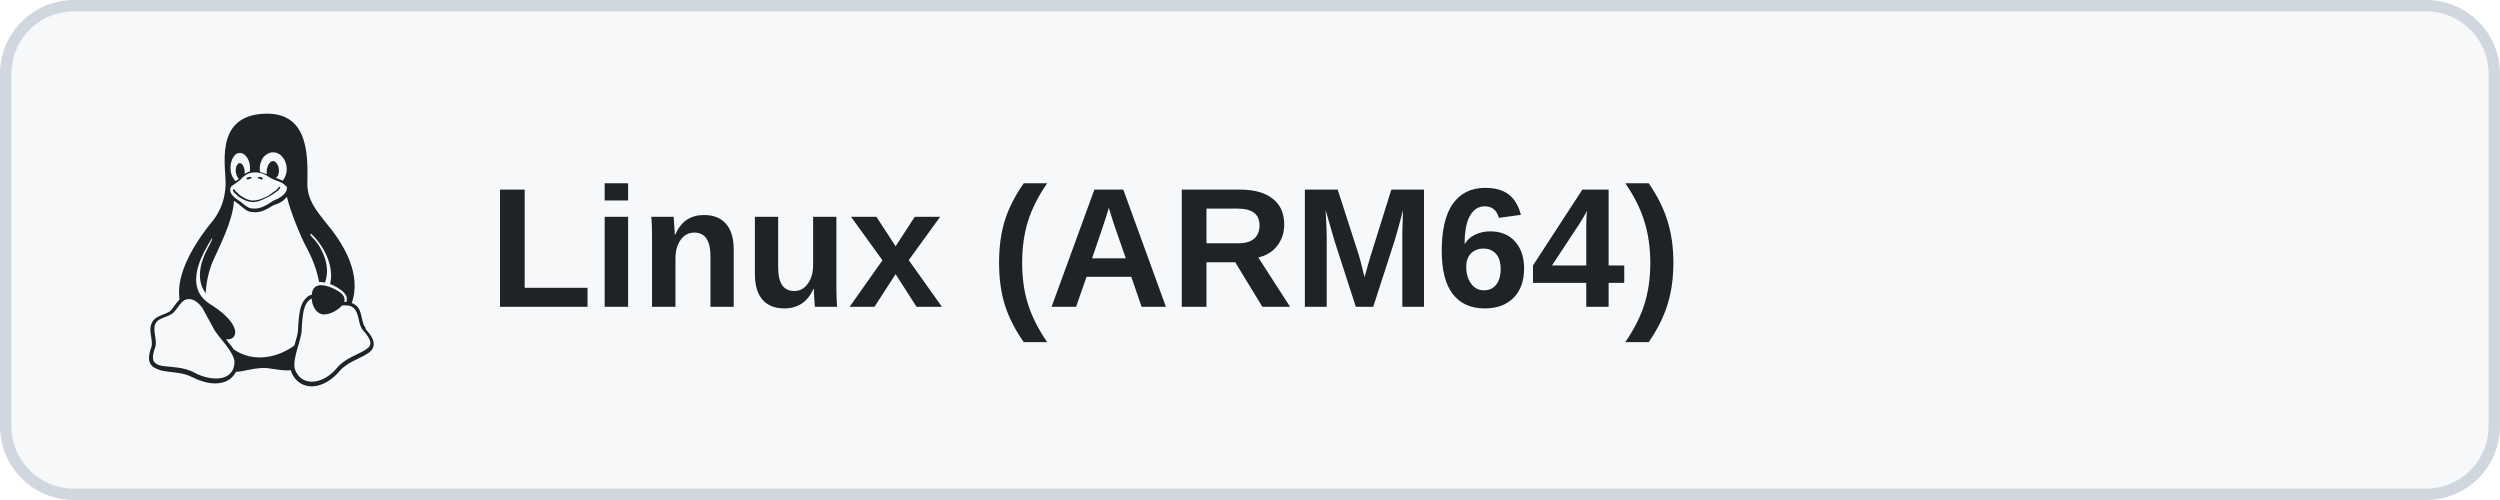
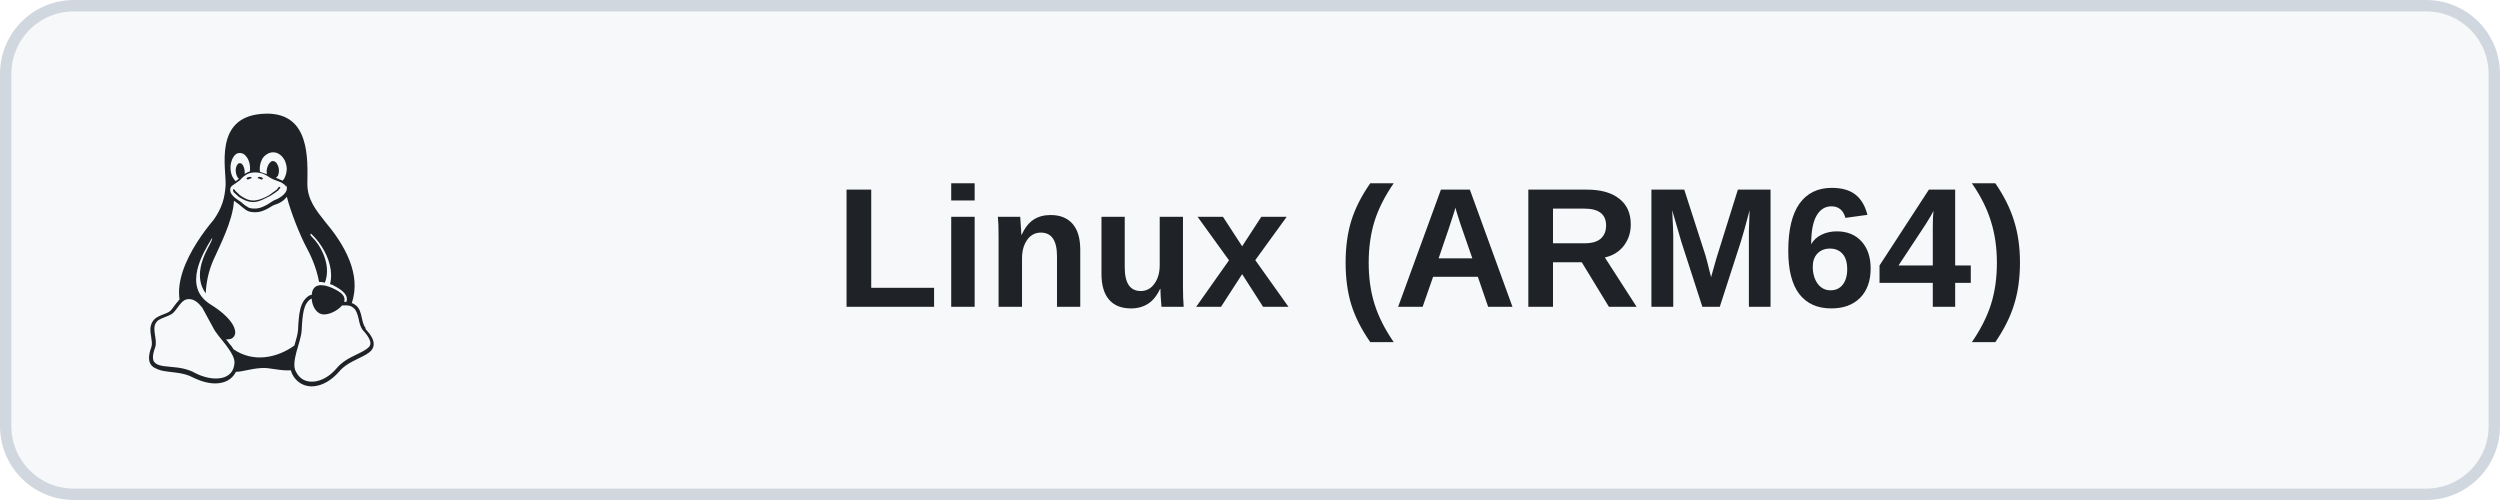
<svg xmlns="http://www.w3.org/2000/svg" width="220" height="44" viewBox="0 0 220 44">
  <rect x=".5" y=".5" width="219" height="43" rx="6" fill="#f6f8fa" stroke="#d0d7de" />
  <path fill="#1f2328" transform="translate(11 10)" d="M12.504 0c-.155 0-.315.008-.48.021-4.226.333-3.105 4.807-3.17 6.298-.076 1.092-.3 1.953-1.05 3.02-.885 1.051-2.127 2.75-2.716 4.521-.278.832-.41 1.684-.287 2.489a.424.424 0 00-.11.135c-.26.268-.45.6-.663.839-.199.199-.485.267-.797.4-.313.136-.658.269-.864.68-.09.189-.136.394-.132.602 0 .199.027.4.055.536.058.399.116.728.04.97-.249.68-.28 1.145-.106 1.484.174.334.535.47.94.601.81.2 1.91.135 2.774.6.926.466 1.866.67 2.616.47.526-.116.97-.464 1.208-.946.587-.003 1.23-.269 2.26-.334.699-.058 1.574.267 2.577.2.025.134.063.198.114.333l.003.003c.391.778 1.113 1.132 1.884 1.071.771-.06 1.592-.536 2.257-1.306.631-.765 1.683-1.084 2.378-1.503.348-.199.629-.469.649-.853.023-.4-.2-.811-.714-1.376v-.097l-.003-.003c-.17-.2-.25-.535-.338-.926-.085-.401-.182-.786-.492-1.046h-.003c-.059-.054-.123-.067-.188-.135a.357.357 0 00-.19-.064c.431-1.278.264-2.55-.173-3.694-.533-1.41-1.465-2.638-2.175-3.483-.796-1.005-1.576-1.957-1.56-3.368.026-2.152.236-6.133-3.544-6.139zm.529 3.405h.013c.213 0 .396.062.584.198.19.135.33.332.438.533.105.259.158.459.166.724 0-.02.006-.04.006-.06v.105a.086.086 0 01-.004-.021l-.004-.024a1.807 1.807 0 01-.15.706.953.953 0 01-.213.335.71.71 0 00-.088-.042c-.104-.045-.198-.064-.284-.133a1.312 1.312 0 00-.22-.066c.05-.06.146-.133.183-.198.053-.128.082-.264.088-.402v-.02a1.21 1.21 0 00-.061-.4c-.045-.134-.101-.2-.183-.333-.084-.066-.167-.132-.267-.132h-.016c-.093 0-.176.03-.262.132a.8.8 0 00-.205.334 1.18 1.18 0 00-.09.4v.019c.002.089.008.179.02.267-.193-.067-.438-.135-.607-.202a1.635 1.635 0 01-.018-.2v-.02a1.772 1.772 0 01.15-.768c.082-.22.232-.406.43-.533a.985.985 0 01.594-.2zm-2.962.059h.036c.142 0 .27.048.399.135.146.129.264.288.344.465.09.199.14.4.153.667v.004c.007.134.006.2-.002.266v.08c-.03.007-.056.018-.083.024-.152.055-.274.135-.393.2.012-.09.013-.18.003-.267v-.015c-.012-.133-.04-.2-.082-.333a.613.613 0 00-.166-.267.248.248 0 00-.183-.064h-.021c-.071.006-.13.04-.186.132a.552.552 0 00-.12.27.944.944 0 00-.023.33v.015c.012.135.037.2.08.334.046.134.098.2.166.268.01.009.02.018.034.024-.07.057-.117.07-.176.136a.304.304 0 01-.131.068 2.62 2.62 0 01-.275-.402 1.772 1.772 0 01-.155-.667 1.759 1.759 0 01.08-.668 1.43 1.43 0 01.283-.535c.128-.133.26-.2.418-.2zm1.37 1.706c.332 0 .733.065 1.216.399.293.2.523.269 1.052.468h.003c.255.136.405.266.478.399v-.131a.571.571 0 01.016.47c-.123.31-.516.643-1.063.842v.002c-.268.135-.501.333-.775.465-.276.135-.588.292-1.012.267a1.139 1.139 0 01-.448-.067 3.566 3.566 0 01-.322-.198c-.195-.135-.363-.332-.612-.465v-.005h-.005c-.4-.246-.616-.512-.686-.71-.07-.268-.005-.47.193-.6.224-.135.38-.271.483-.336.104-.074.143-.102.176-.131h.002v-.003c.169-.202.436-.47.839-.601.139-.036.294-.065.466-.065zm2.8 2.142c.358 1.417 1.196 3.475 1.735 4.473.286.534.855 1.659 1.102 3.024.156-.005.33.018.513.064.646-1.671-.546-3.467-1.089-3.966-.22-.2-.232-.335-.123-.335.59.534 1.365 1.572 1.646 2.757.13.535.16 1.104.021 1.67.067.028.135.06.205.067 1.032.534 1.413.938 1.23 1.537v-.043c-.06-.003-.12 0-.18 0h-.016c.151-.467-.182-.825-1.065-1.224-.915-.4-1.646-.336-1.77.465-.008.043-.013.066-.018.135-.068.023-.139.053-.209.064-.43.268-.662.669-.793 1.187-.13.533-.17 1.156-.205 1.869v.003c-.02.334-.17.838-.319 1.35-1.5 1.072-3.58 1.538-5.348.334a2.645 2.645 0 00-.402-.533 1.45 1.45 0 00-.275-.333c.182 0 .338-.03.465-.067a.615.615 0 00.314-.334c.108-.267 0-.697-.345-1.163-.345-.467-.931-.995-1.788-1.521-.63-.4-.986-.87-1.15-1.396-.165-.534-.143-1.085-.015-1.645.245-1.07.873-2.11 1.274-2.763.107-.065.037.135-.408.974-.396.751-1.14 2.497-.122 3.854a8.123 8.123 0 01.647-2.876c.564-1.278 1.743-3.504 1.836-5.268.048.036.217.135.289.202.218.133.38.333.59.465.21.201.477.335.876.335.039.003.075.006.11.006.412 0 .73-.134.997-.268.29-.134.52-.334.74-.4h.005c.467-.135.835-.402 1.044-.7zm2.185 8.958c.037.6.343 1.245.882 1.377.588.134 1.434-.333 1.791-.765l.211-.01c.315-.007.577.01.847.268l.003.003c.208.199.305.53.391.876.085.4.154.78.409 1.066.486.527.645.906.636 1.14l.003-.007v.018l-.003-.012c-.015.262-.185.396-.498.595-.63.401-1.746.712-2.457 1.57-.618.737-1.37 1.14-2.036 1.191-.664.053-1.237-.2-1.574-.898l-.005-.003c-.21-.4-.12-1.025.056-1.69.176-.668.428-1.344.463-1.897.037-.714.076-1.335.195-1.814.12-.465.308-.797.641-.984l.045-.022zm-10.814.049h.01c.053 0 .105.005.157.014.376.055.706.333 1.023.752l.91 1.664.003.003c.243.533.754 1.064 1.189 1.637.434.598.77 1.131.729 1.57v.006c-.057.744-.48 1.148-1.125 1.294-.645.135-1.52.002-2.395-.464-.968-.536-2.118-.469-2.857-.602-.369-.066-.61-.2-.723-.4-.11-.2-.113-.602.123-1.23v-.004l.002-.003c.117-.334.03-.752-.027-1.118-.055-.401-.083-.71.043-.94.16-.334.396-.4.69-.533.294-.135.64-.202.915-.47h.002v-.002c.256-.268.445-.601.668-.838.19-.201.38-.336.663-.336zm7.159-9.074c-.435.201-.945.535-1.488.535-.542 0-.97-.267-1.28-.466-.154-.134-.28-.268-.373-.335-.164-.134-.144-.333-.074-.333.109.016.129.134.199.2.096.066.215.2.36.333.292.2.68.467 1.167.467.485 0 1.053-.267 1.398-.466.195-.135.445-.334.648-.467.156-.136.149-.267.279-.267.128.016.034.134-.147.332a8.097 8.097 0 01-.69.468zm-1.082-1.583V5.64c-.006-.02.013-.042.029-.05.074-.043.18-.027.26.004.063 0 .16.067.15.135-.006.049-.085.066-.135.066-.055 0-.092-.043-.141-.068-.052-.018-.146-.008-.163-.065zm-.551 0c-.02.058-.113.049-.166.066-.047.025-.086.068-.14.068-.05 0-.13-.02-.136-.068-.01-.066.088-.133.15-.133.08-.031.184-.047.259-.005.019.009.036.03.03.05v.02h.003z" />
-   <text x="43" y="27" fill="#1f2328" font-family="Arial,sans-serif" font-size="15" font-weight="600">Linux (ARM64)</text>
+   <text x="126" y="27" text-anchor="middle" fill="#1f2328" font-family="Arial,sans-serif" font-size="15" font-weight="600">Linux (ARM64)</text>
</svg>
